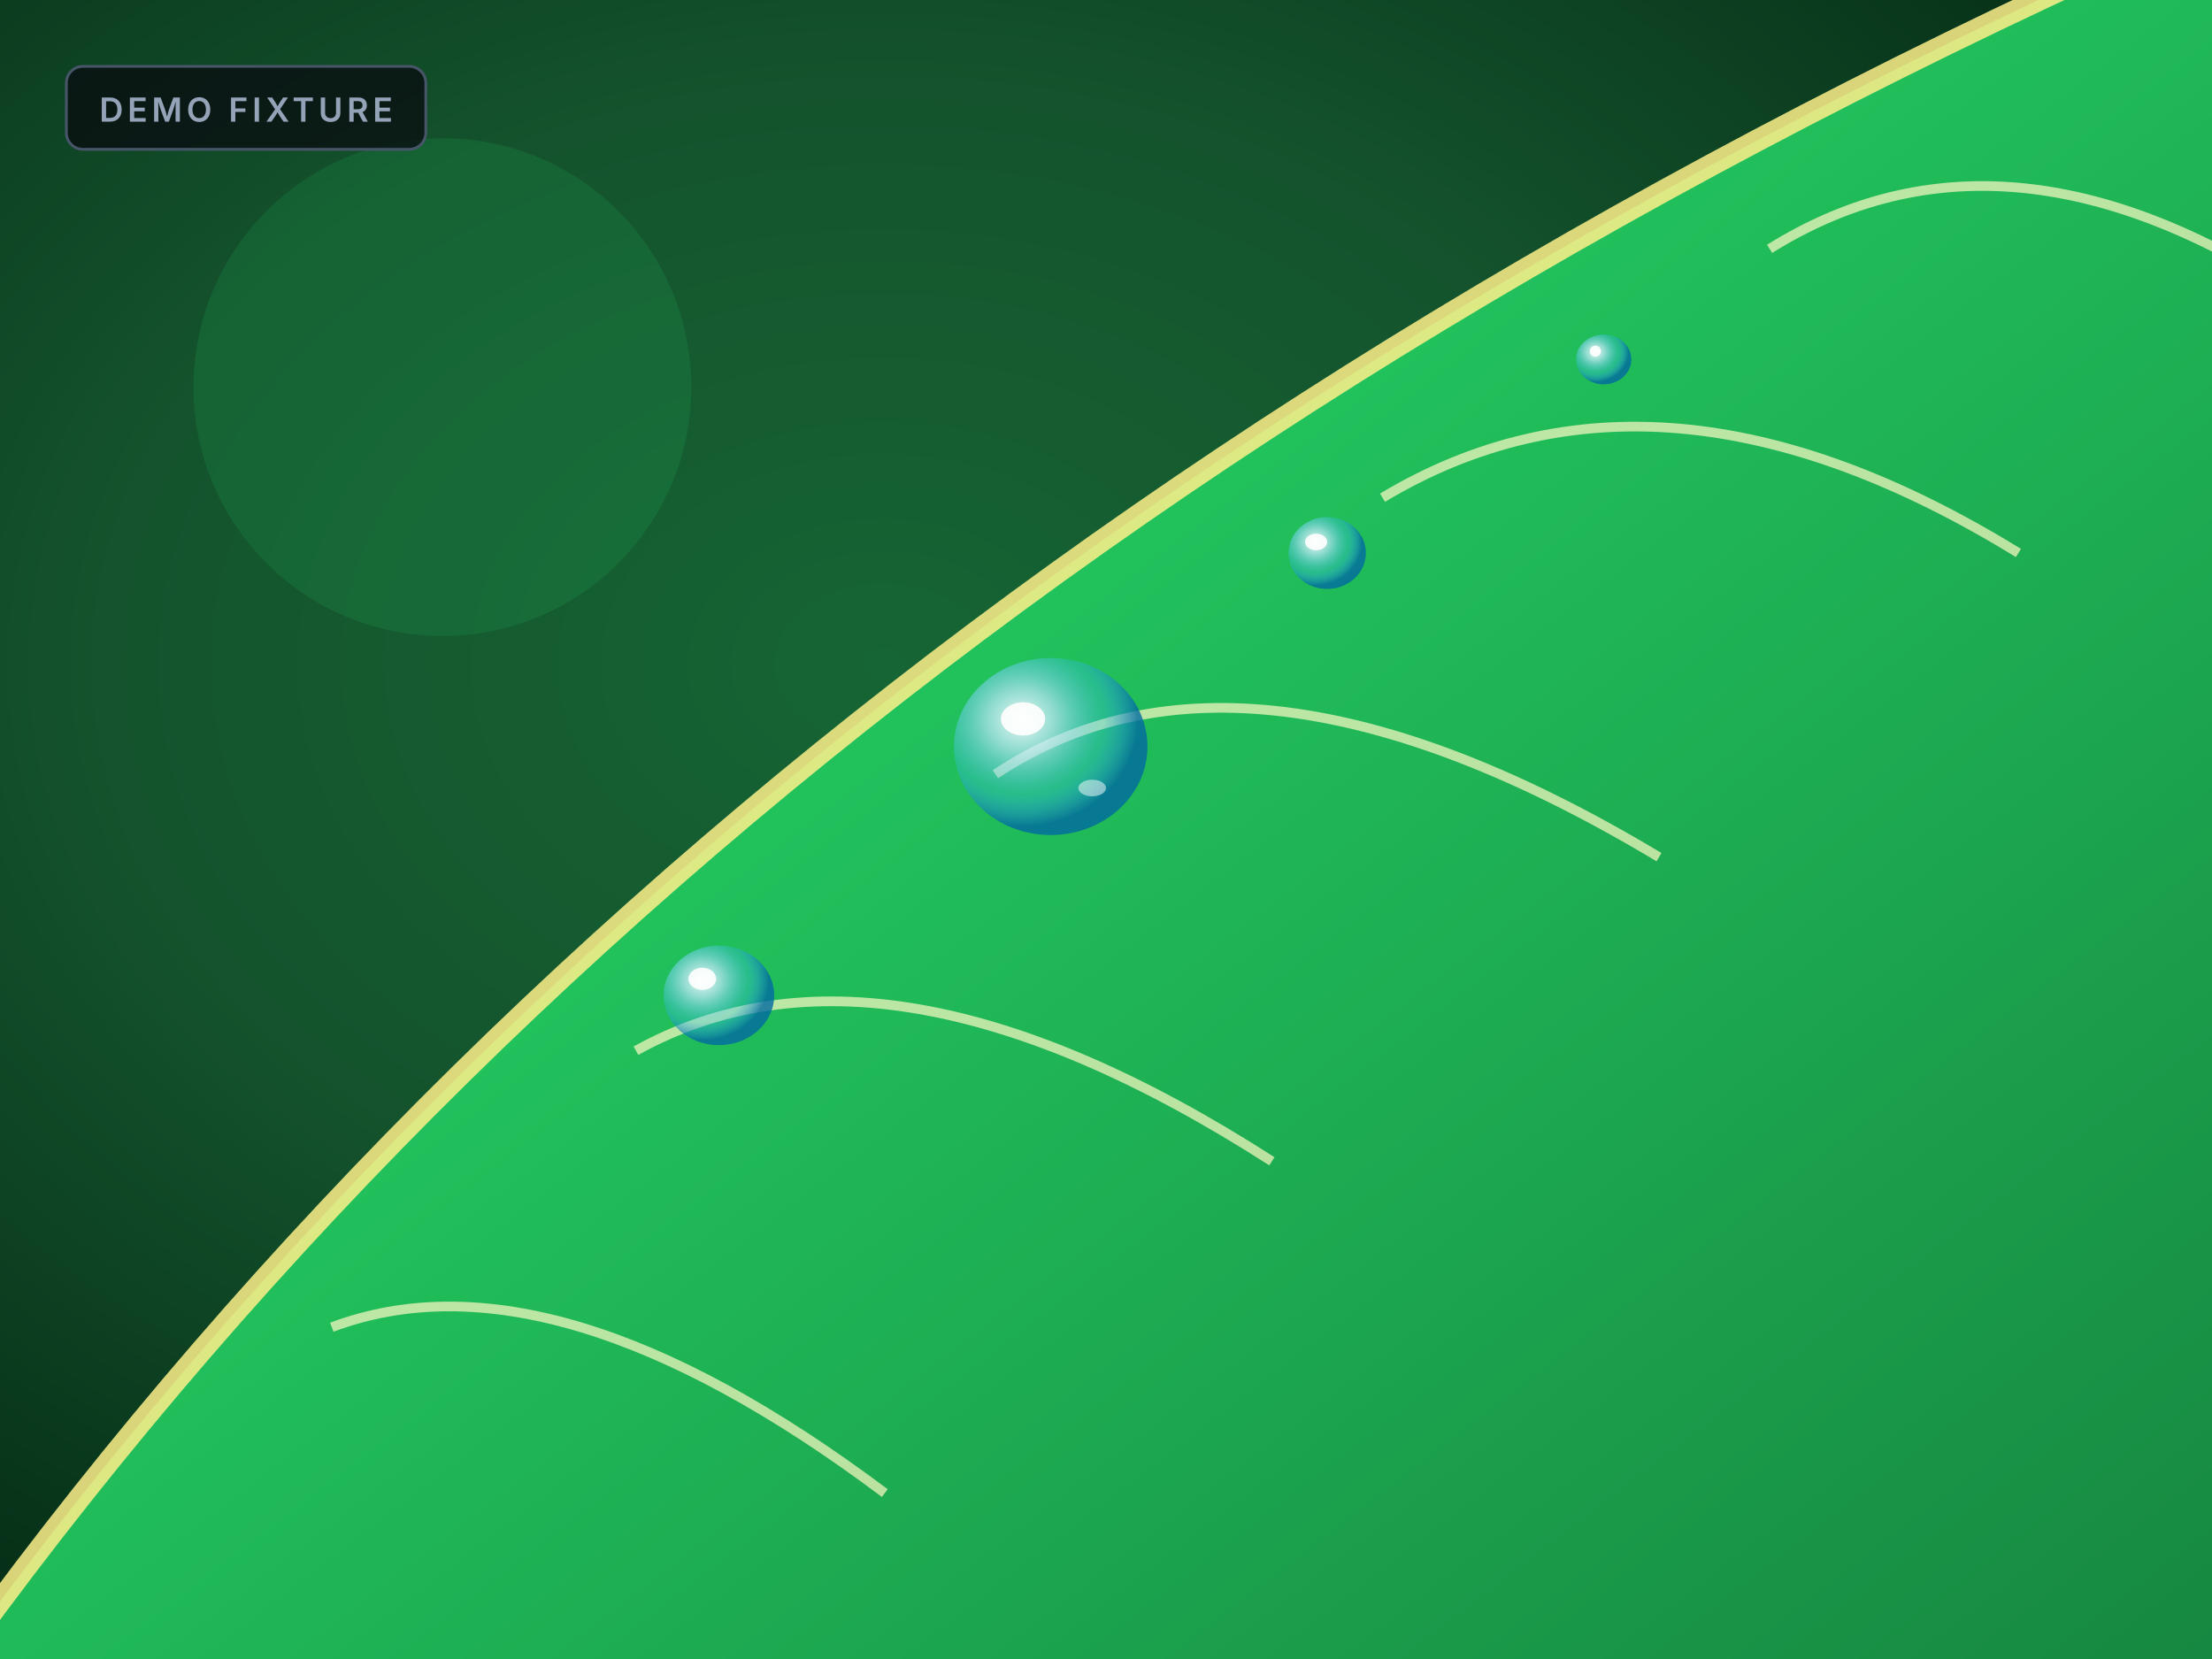
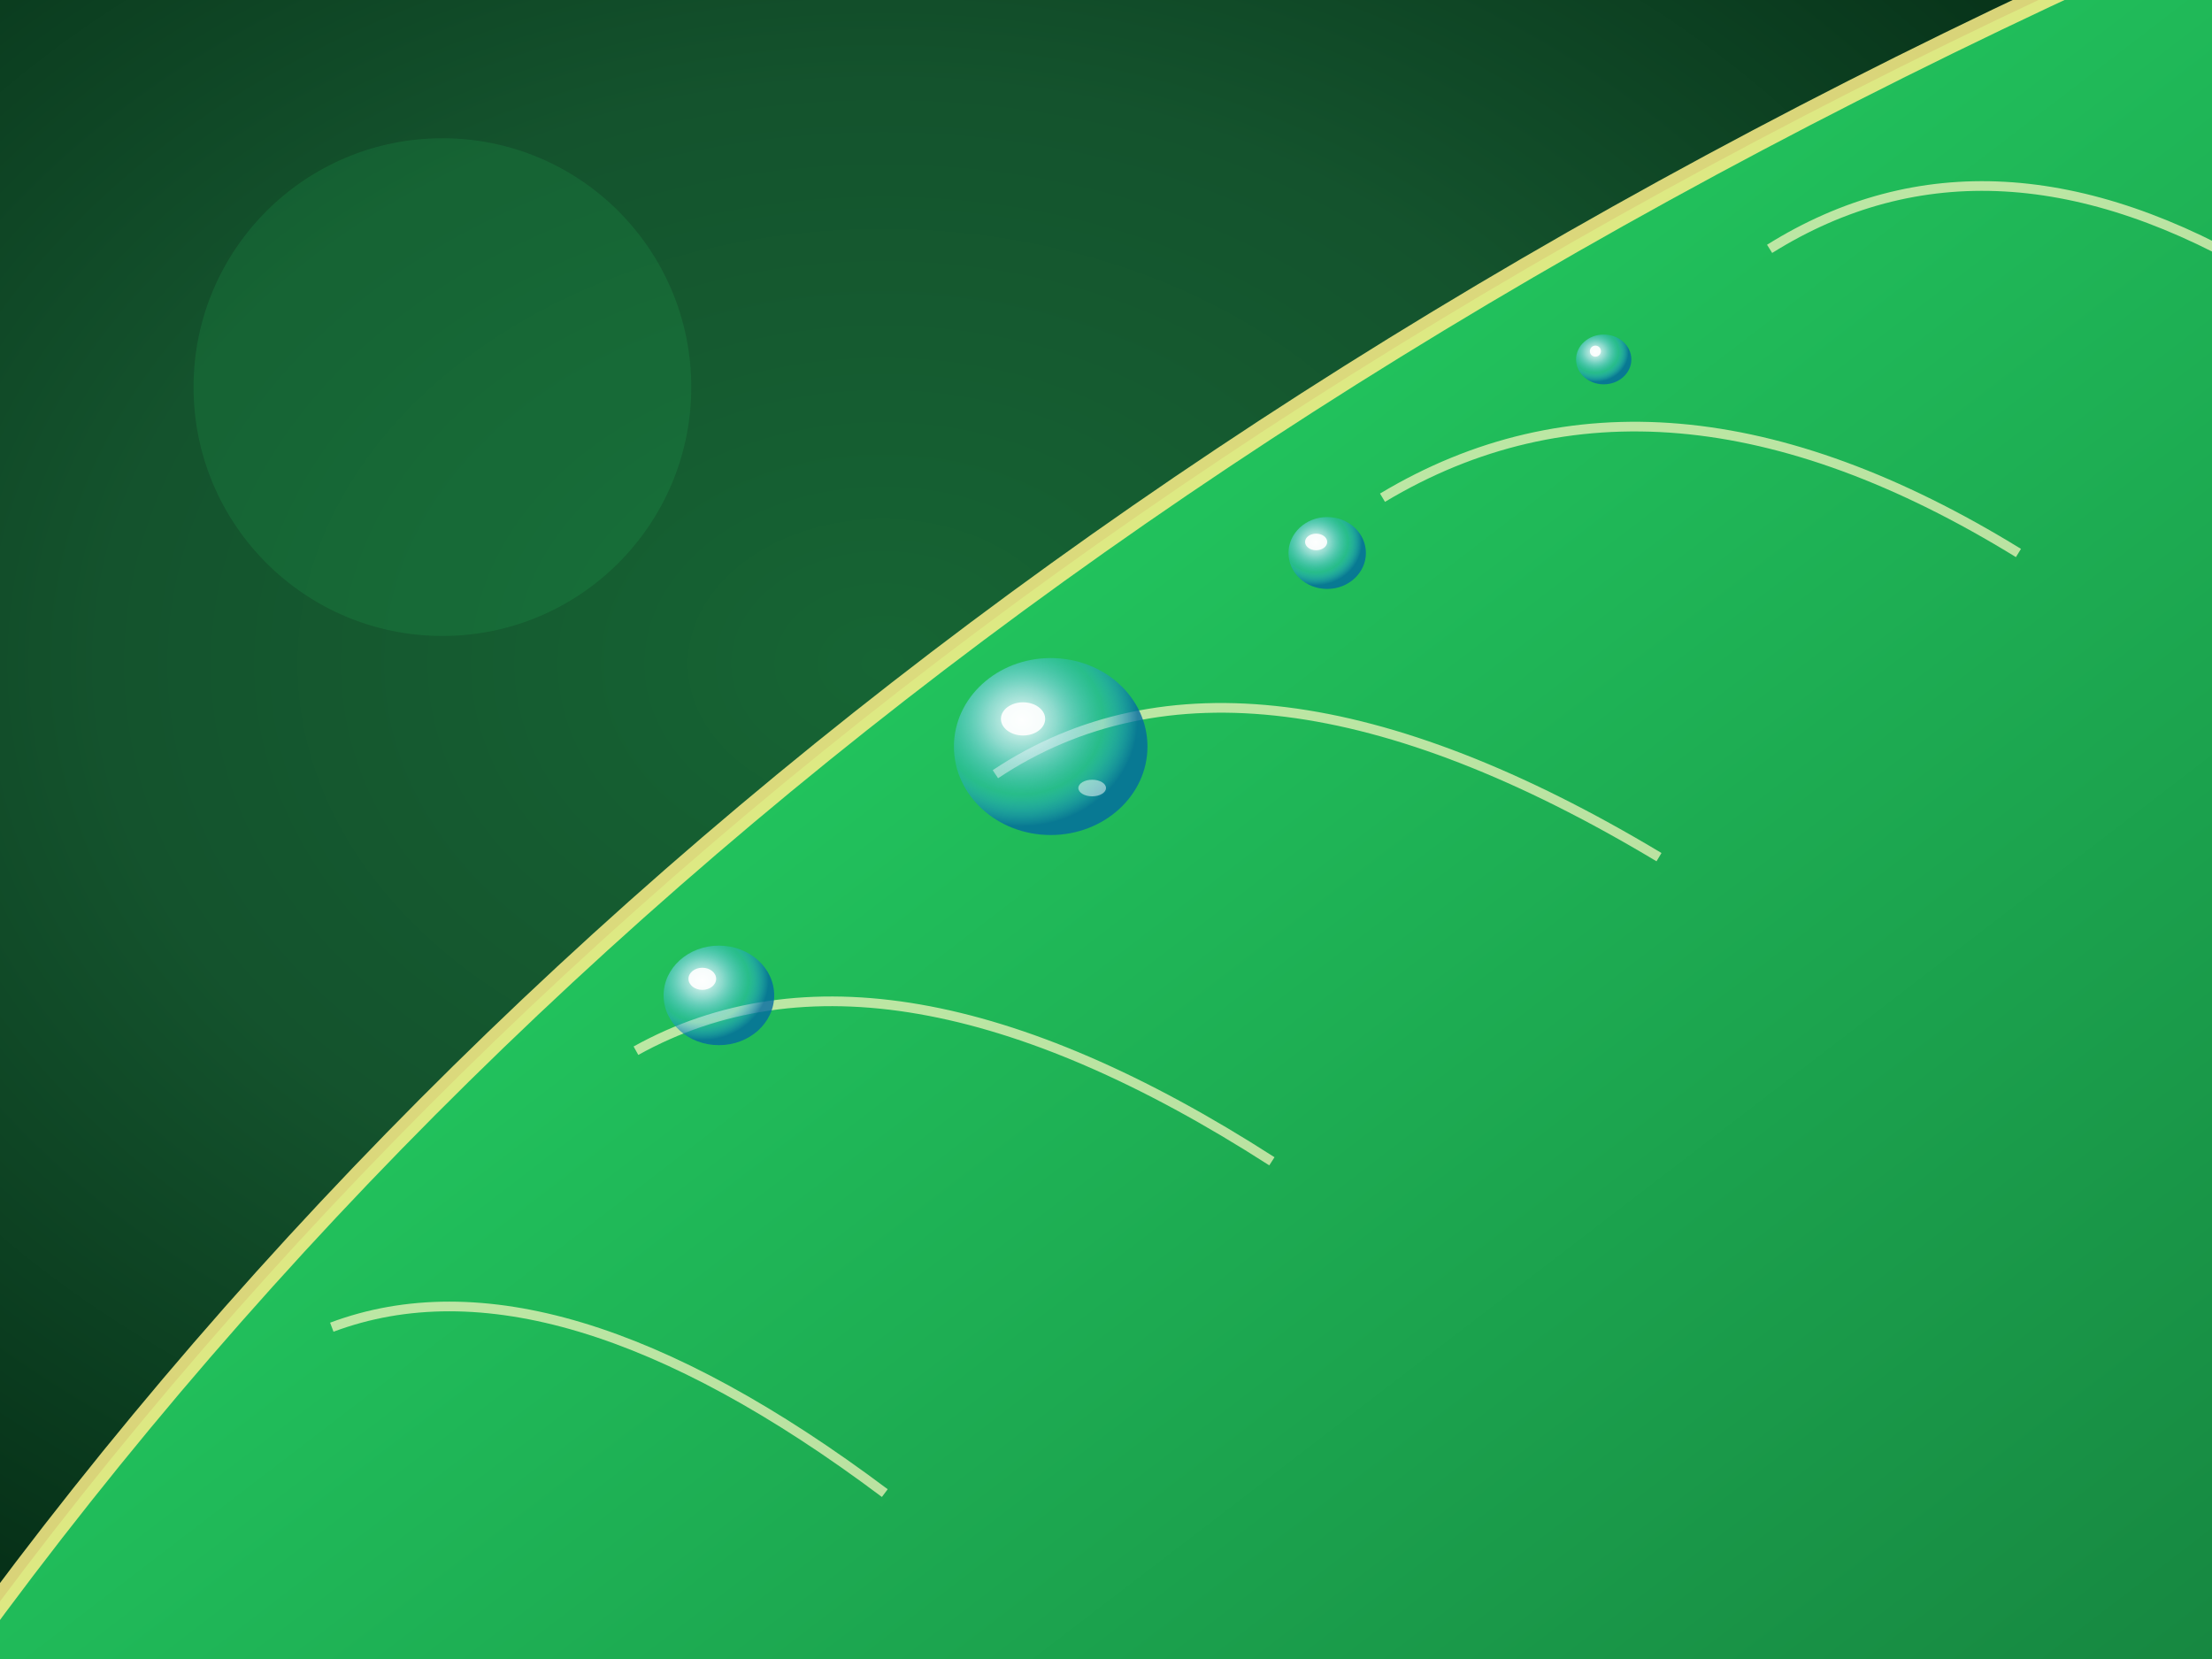
<svg xmlns="http://www.w3.org/2000/svg" viewBox="0 0 800 600" width="800" height="600">
  <defs>
    <radialGradient id="macroBg" cx="40%" cy="40%" r="70%">
      <stop offset="0%" stop-color="#166534" />
      <stop offset="50%" stop-color="#14532d" />
      <stop offset="100%" stop-color="#052e16" />
    </radialGradient>
    <linearGradient id="leafGrad" x1="0" y1="0" x2="1" y2="1">
      <stop offset="0%" stop-color="#86efac" />
      <stop offset="40%" stop-color="#22c55e" />
      <stop offset="100%" stop-color="#15803d" />
    </linearGradient>
    <radialGradient id="waterDrop" cx="35%" cy="35%" r="60%">
      <stop offset="0%" stop-color="#ffffff" stop-opacity="0.95" />
      <stop offset="30%" stop-color="#bae6fd" stop-opacity="0.7" />
      <stop offset="70%" stop-color="#38bdf8" stop-opacity="0.3" />
      <stop offset="100%" stop-color="#0369a1" stop-opacity="0.8" />
    </radialGradient>
  </defs>
  <rect width="800" height="600" fill="url(#macroBg)" />
  <circle cx="160" cy="140" r="90" fill="#22c55e" opacity="0.15" />
  <circle cx="680" cy="480" r="120" fill="#4ade80" opacity="0.12" />
  <path d="M -50 650 Q 250 200 850 -50 L 850 650 Z" fill="url(#leafGrad)" />
  <path d="M -50 650 Q 250 200 850 -50" fill="none" stroke="#fef08a" stroke-width="8" opacity="0.85" />
  <path d="M 120 480 Q 200 450 320 540" fill="none" stroke="#fef9c3" stroke-width="3.5" opacity="0.7" />
  <path d="M 230 380 Q 320 330 460 420" fill="none" stroke="#fef9c3" stroke-width="3.5" opacity="0.7" />
  <path d="M 360 280 Q 450 220 600 310" fill="none" stroke="#fef9c3" stroke-width="3.5" opacity="0.7" />
  <path d="M 500 180 Q 600 120 730 200" fill="none" stroke="#fef9c3" stroke-width="3.5" opacity="0.7" />
  <path d="M 640 90 Q 720 40 820 100" fill="none" stroke="#fef9c3" stroke-width="3.5" opacity="0.7" />
  <ellipse cx="380" cy="270" rx="35" ry="32" fill="url(#waterDrop)" />
  <ellipse cx="370" cy="260" rx="8" ry="6" fill="#ffffff" opacity="0.9" />
  <ellipse cx="395" cy="285" rx="5" ry="3" fill="#ffffff" opacity="0.5" />
  <ellipse cx="260" cy="360" rx="20" ry="18" fill="url(#waterDrop)" />
  <ellipse cx="254" cy="354" rx="5" ry="4" fill="#ffffff" opacity="0.9" />
  <ellipse cx="480" cy="200" rx="14" ry="13" fill="url(#waterDrop)" />
  <ellipse cx="476" cy="196" rx="4" ry="3" fill="#ffffff" opacity="0.9" />
  <ellipse cx="580" cy="130" rx="10" ry="9" fill="url(#waterDrop)" />
  <ellipse cx="577" cy="127" rx="2" ry="2" fill="#ffffff" opacity="0.9" />
-   <rect x="24" y="24" width="130" height="30" rx="6" fill="#090a0f" fill-opacity="0.75" stroke="#475569" stroke-width="1" />
-   <text x="89" y="44" fill="#94a3b8" font-family="system-ui, -apple-system, sans-serif" font-size="12" font-weight="600" text-anchor="middle" letter-spacing="1.5">DEMO FIXTURE</text>
</svg>
